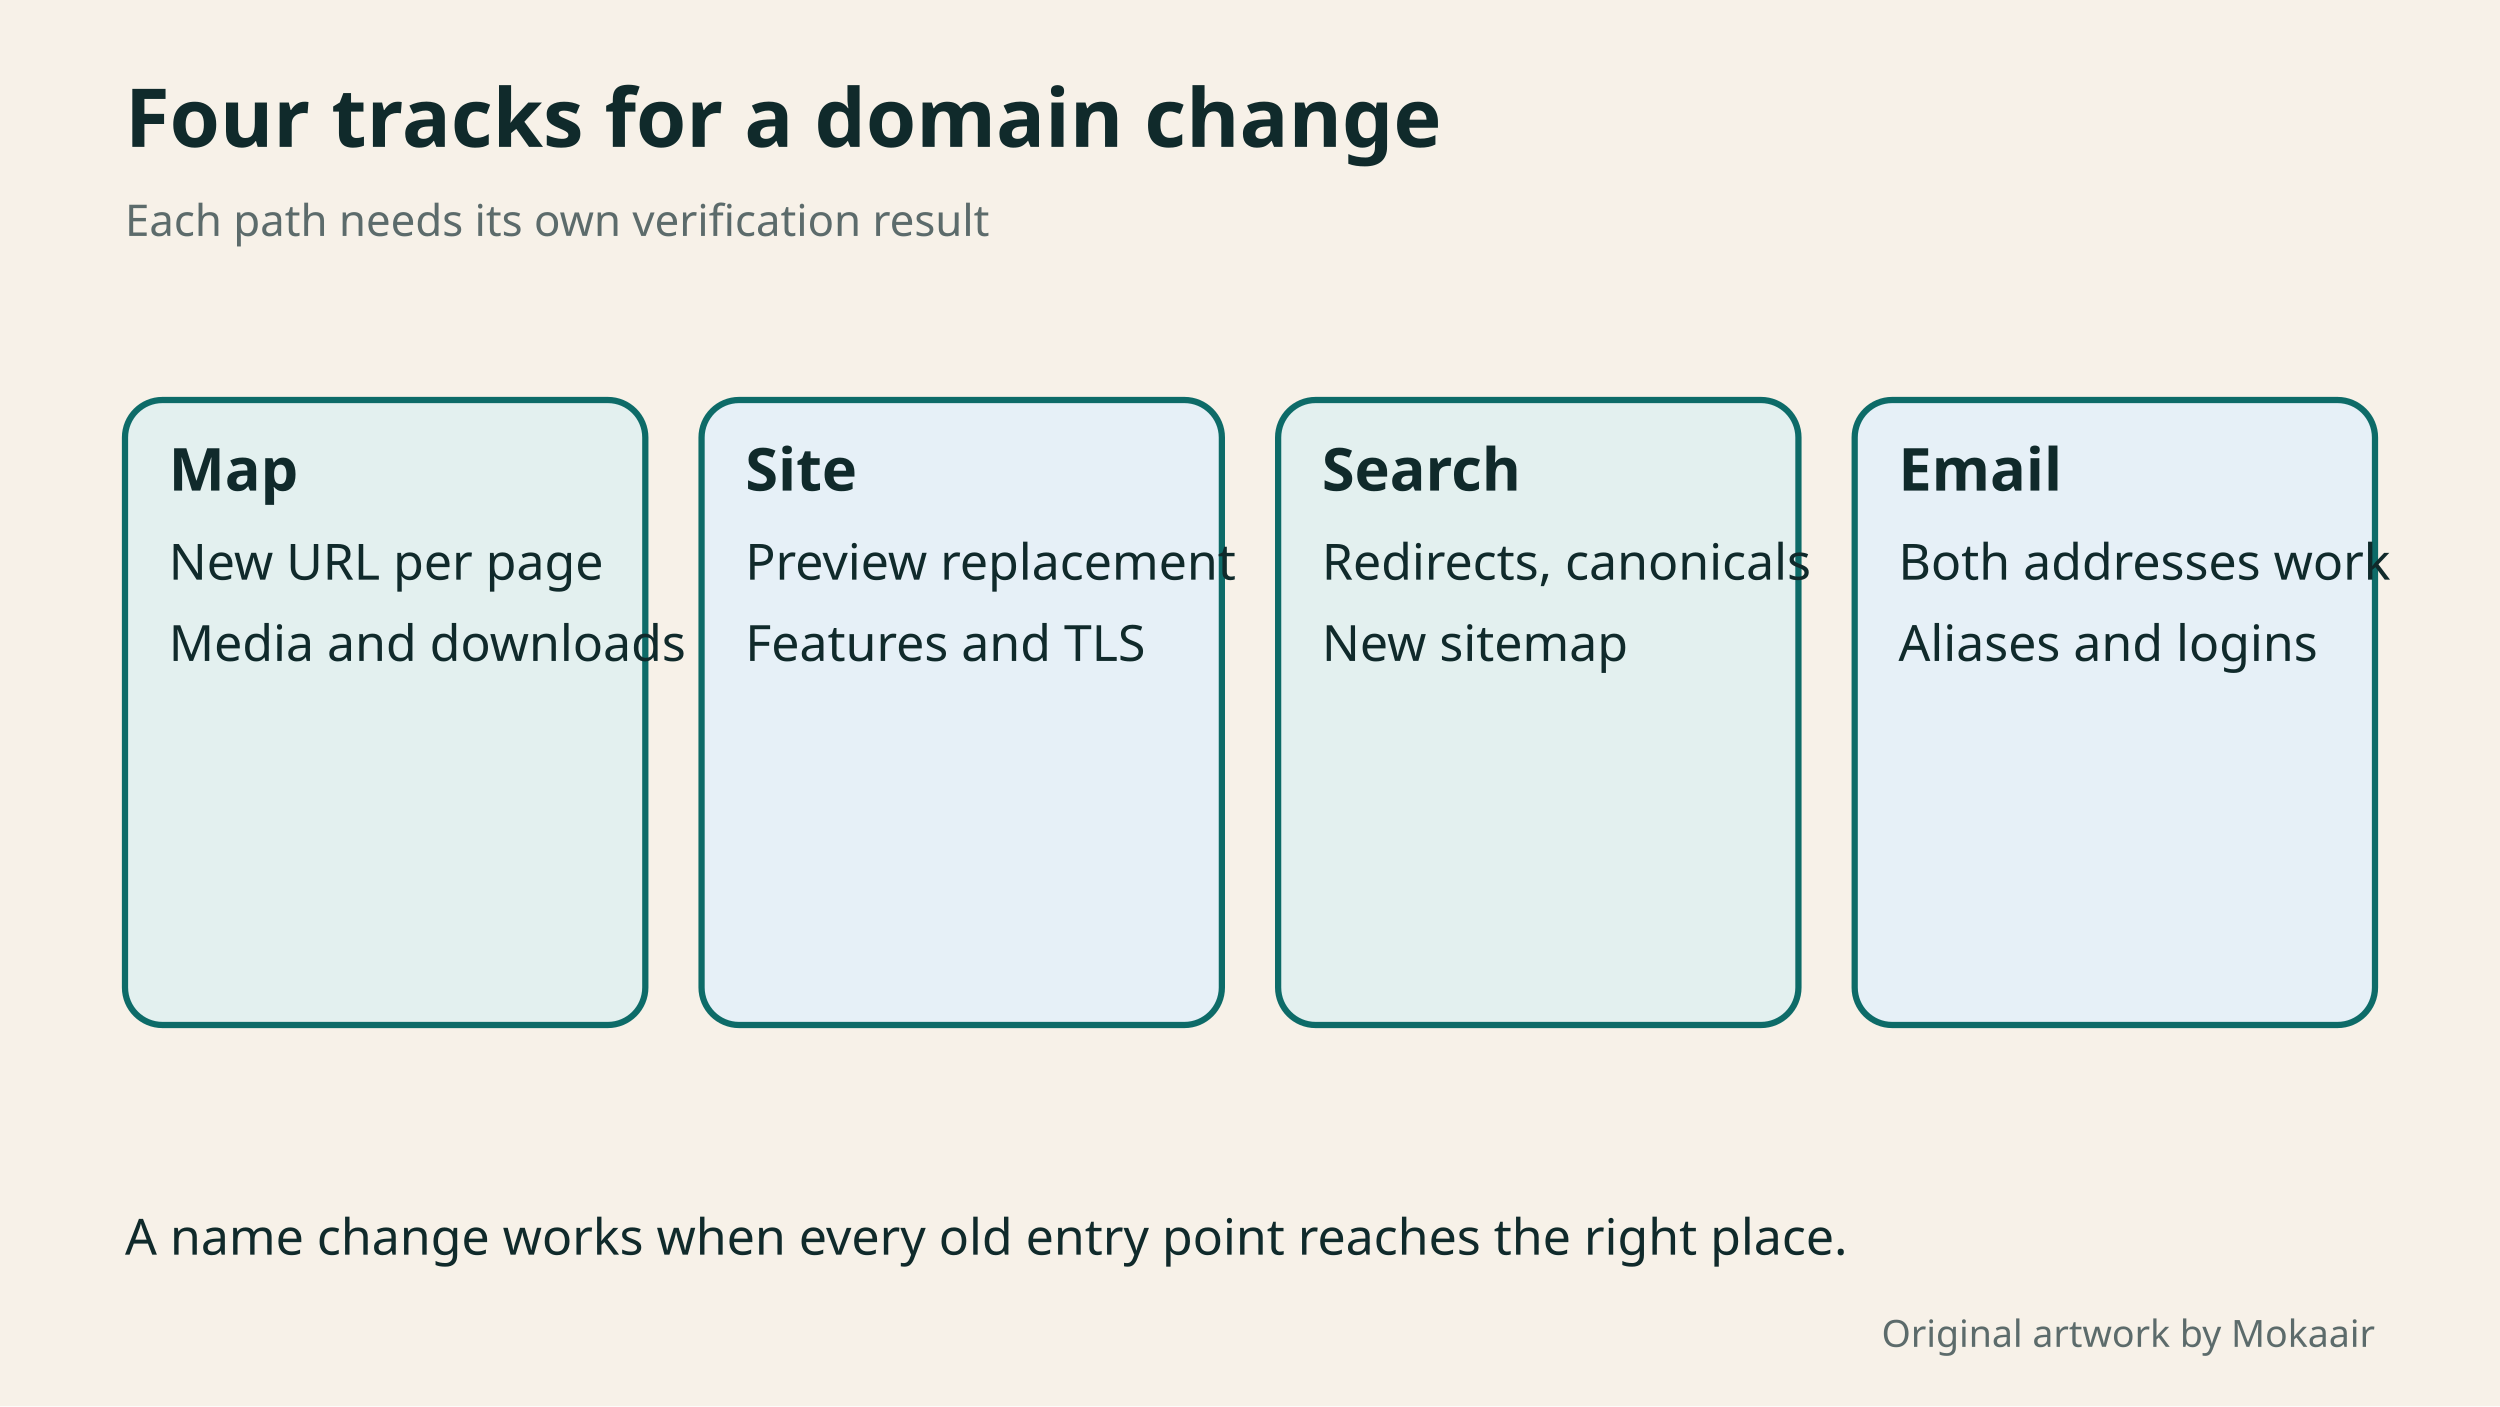
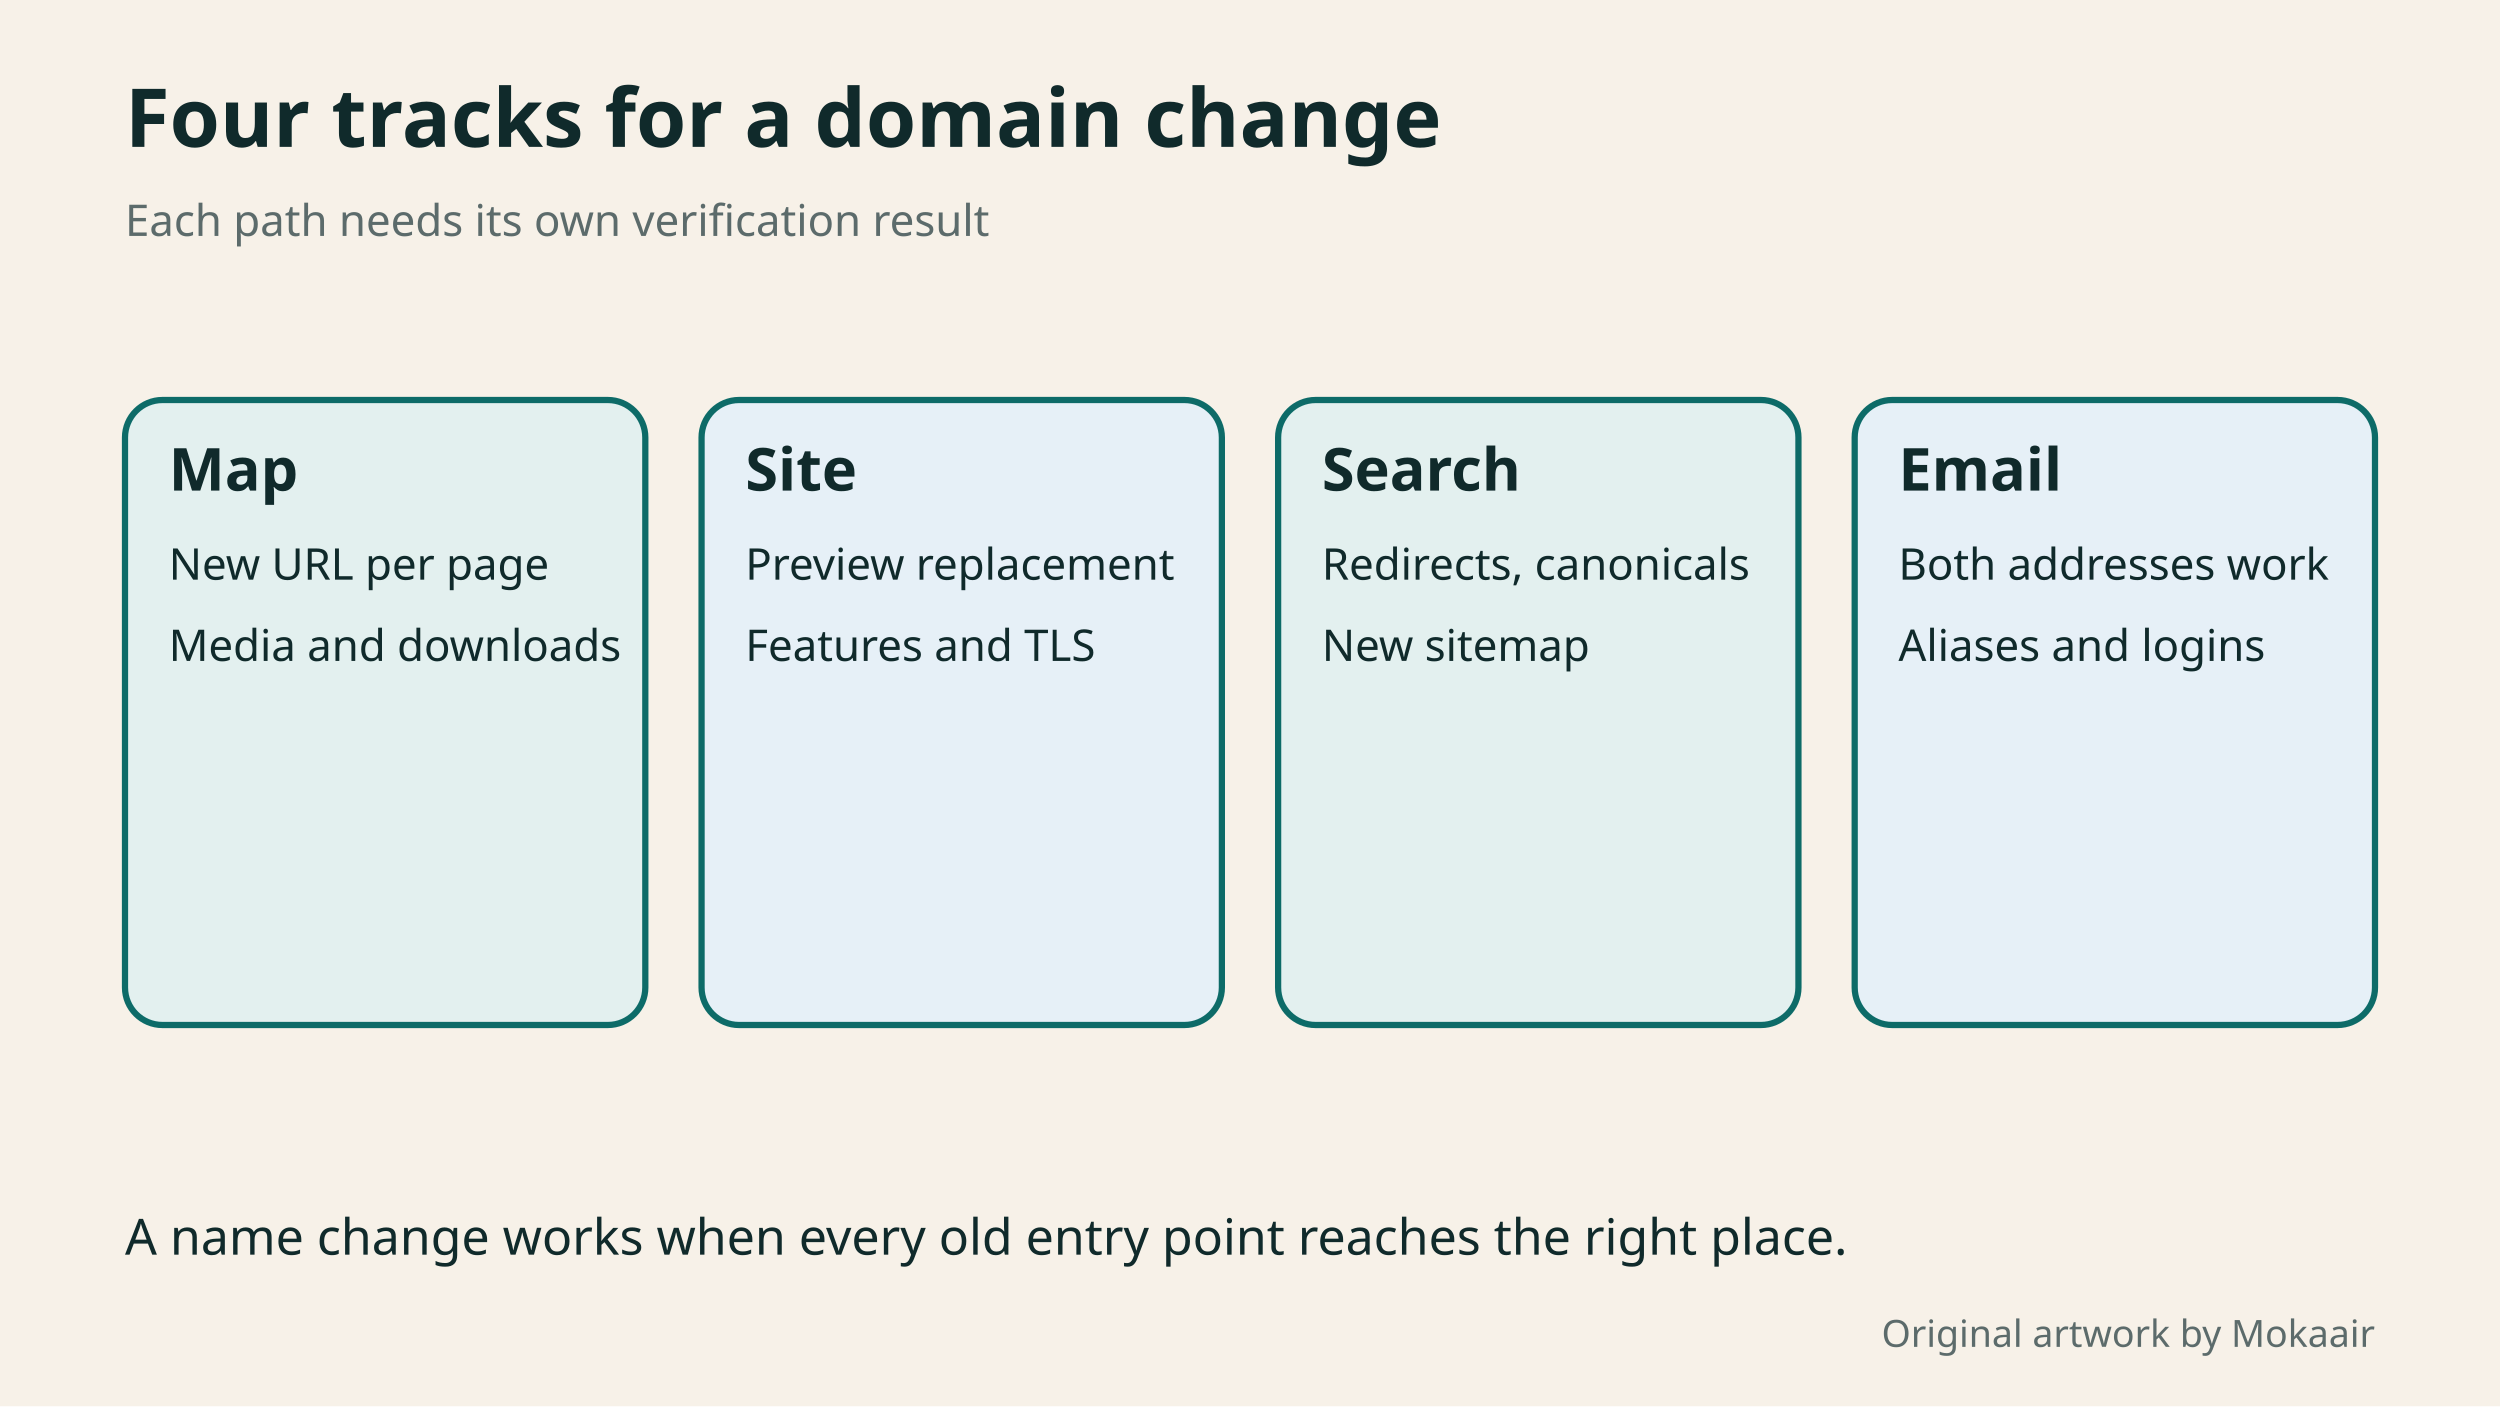
<svg xmlns="http://www.w3.org/2000/svg" viewBox="0 0 1600 900" width="1600" height="900" role="img" aria-labelledby="title desc" font-family="'Noto Sans','Arial',sans-serif">
  <rect width="1600" height="900" fill="#F7F1E8" />
  <text x="80" y="94" font-size="52" fill="#102A2B" text-anchor="start" font-weight="bold">Four tracks for a domain change</text>
  <text x="80" y="151" font-size="28" fill="#5C6B6B" text-anchor="start" font-weight="normal">Each path needs its own verification result</text>
  <rect x="80.0" y="256" width="333.0" height="400" rx="24" fill="#E3F0EF" stroke="#0D6B68" stroke-width="4" />
  <text x="108.0" y="314" font-size="38" fill="#102A2B" text-anchor="start" font-weight="bold">Map</text>
-   <text x="108.0" y="371" font-size="32" fill="#102A2B" text-anchor="start" font-weight="normal">New URL per page</text>
-   <text x="108.0" y="423" font-size="32" fill="#102A2B" text-anchor="start" font-weight="normal">Media and downloads</text>
+   <text x="108.0" y="371" font-size="28" fill="#102A2B" text-anchor="start" font-weight="normal">New URL per page</text>
+   <text x="108.0" y="423" font-size="28" fill="#102A2B" text-anchor="start" font-weight="normal">Media and downloads</text>
  <rect x="449.0" y="256" width="333.0" height="400" rx="24" fill="#E6F0F7" stroke="#0D6B68" stroke-width="4" />
  <text x="477.0" y="314" font-size="38" fill="#102A2B" text-anchor="start" font-weight="bold">Site</text>
-   <text x="477.0" y="371" font-size="32" fill="#102A2B" text-anchor="start" font-weight="normal">Preview replacement</text>
-   <text x="477.0" y="423" font-size="32" fill="#102A2B" text-anchor="start" font-weight="normal">Features and TLS</text>
+   <text x="477.0" y="371" font-size="28" fill="#102A2B" text-anchor="start" font-weight="normal">Preview replacement</text>
+   <text x="477.0" y="423" font-size="28" fill="#102A2B" text-anchor="start" font-weight="normal">Features and TLS</text>
  <rect x="818.0" y="256" width="333.0" height="400" rx="24" fill="#E3F0EF" stroke="#0D6B68" stroke-width="4" />
  <text x="846.0" y="314" font-size="38" fill="#102A2B" text-anchor="start" font-weight="bold">Search</text>
-   <text x="846.0" y="371" font-size="32" fill="#102A2B" text-anchor="start" font-weight="normal">Redirects, canonicals</text>
-   <text x="846.0" y="423" font-size="32" fill="#102A2B" text-anchor="start" font-weight="normal">New sitemap</text>
+   <text x="846.0" y="371" font-size="28" fill="#102A2B" text-anchor="start" font-weight="normal">Redirects, canonicals</text>
+   <text x="846.0" y="423" font-size="28" fill="#102A2B" text-anchor="start" font-weight="normal">New sitemap</text>
  <rect x="1187.0" y="256" width="333.0" height="400" rx="24" fill="#E6F0F7" stroke="#0D6B68" stroke-width="4" />
  <text x="1215.0" y="314" font-size="38" fill="#102A2B" text-anchor="start" font-weight="bold">Email</text>
-   <text x="1215.0" y="371" font-size="32" fill="#102A2B" text-anchor="start" font-weight="normal">Both addresses work</text>
-   <text x="1215.0" y="423" font-size="32" fill="#102A2B" text-anchor="start" font-weight="normal">Aliases and logins</text>
+   <text x="1215.0" y="371" font-size="28" fill="#102A2B" text-anchor="start" font-weight="normal">Both addresses work</text>
+   <text x="1215.0" y="423" font-size="28" fill="#102A2B" text-anchor="start" font-weight="normal">Aliases and logins</text>
  <text x="80" y="803" font-size="32" fill="#102A2B" text-anchor="start" font-weight="normal">A name change works when every old entry point reaches the right place.</text>
  <text x="1520" y="862" font-size="24" fill="#5C6B6B" text-anchor="end" font-weight="normal">Original artwork by Mokaair</text>
</svg>
